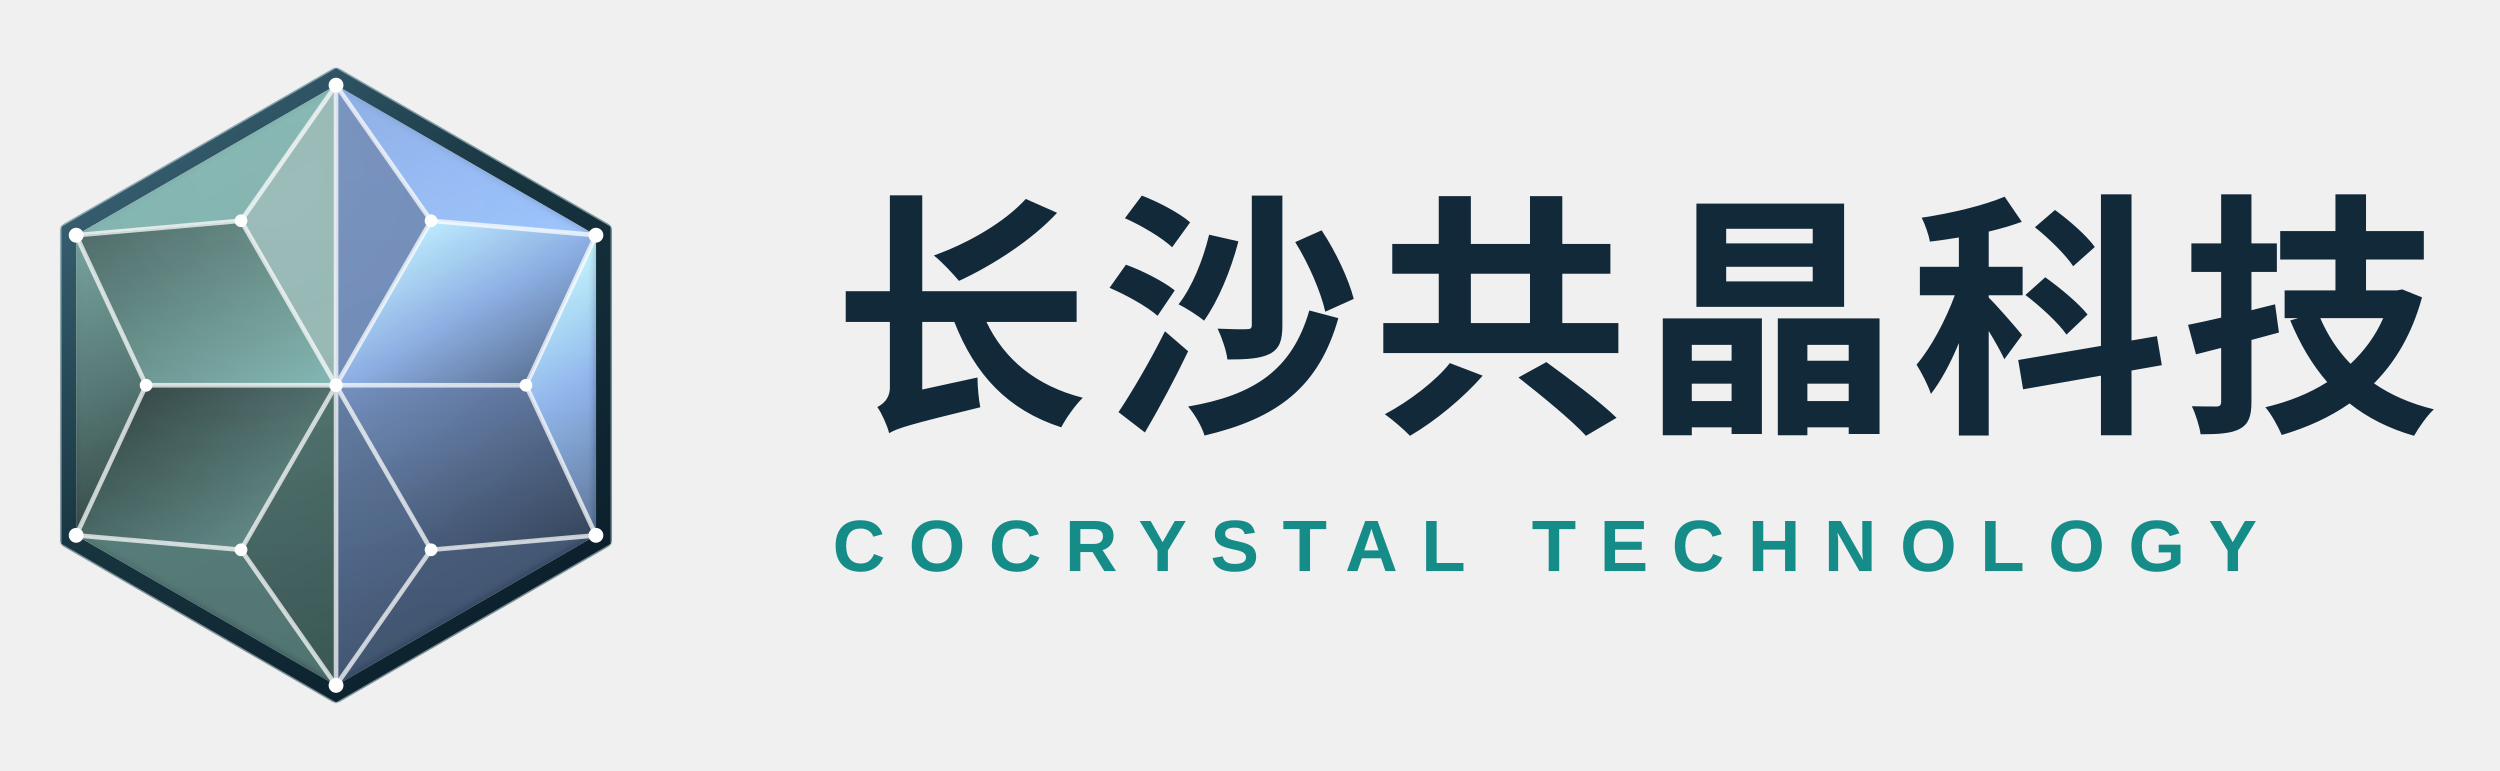
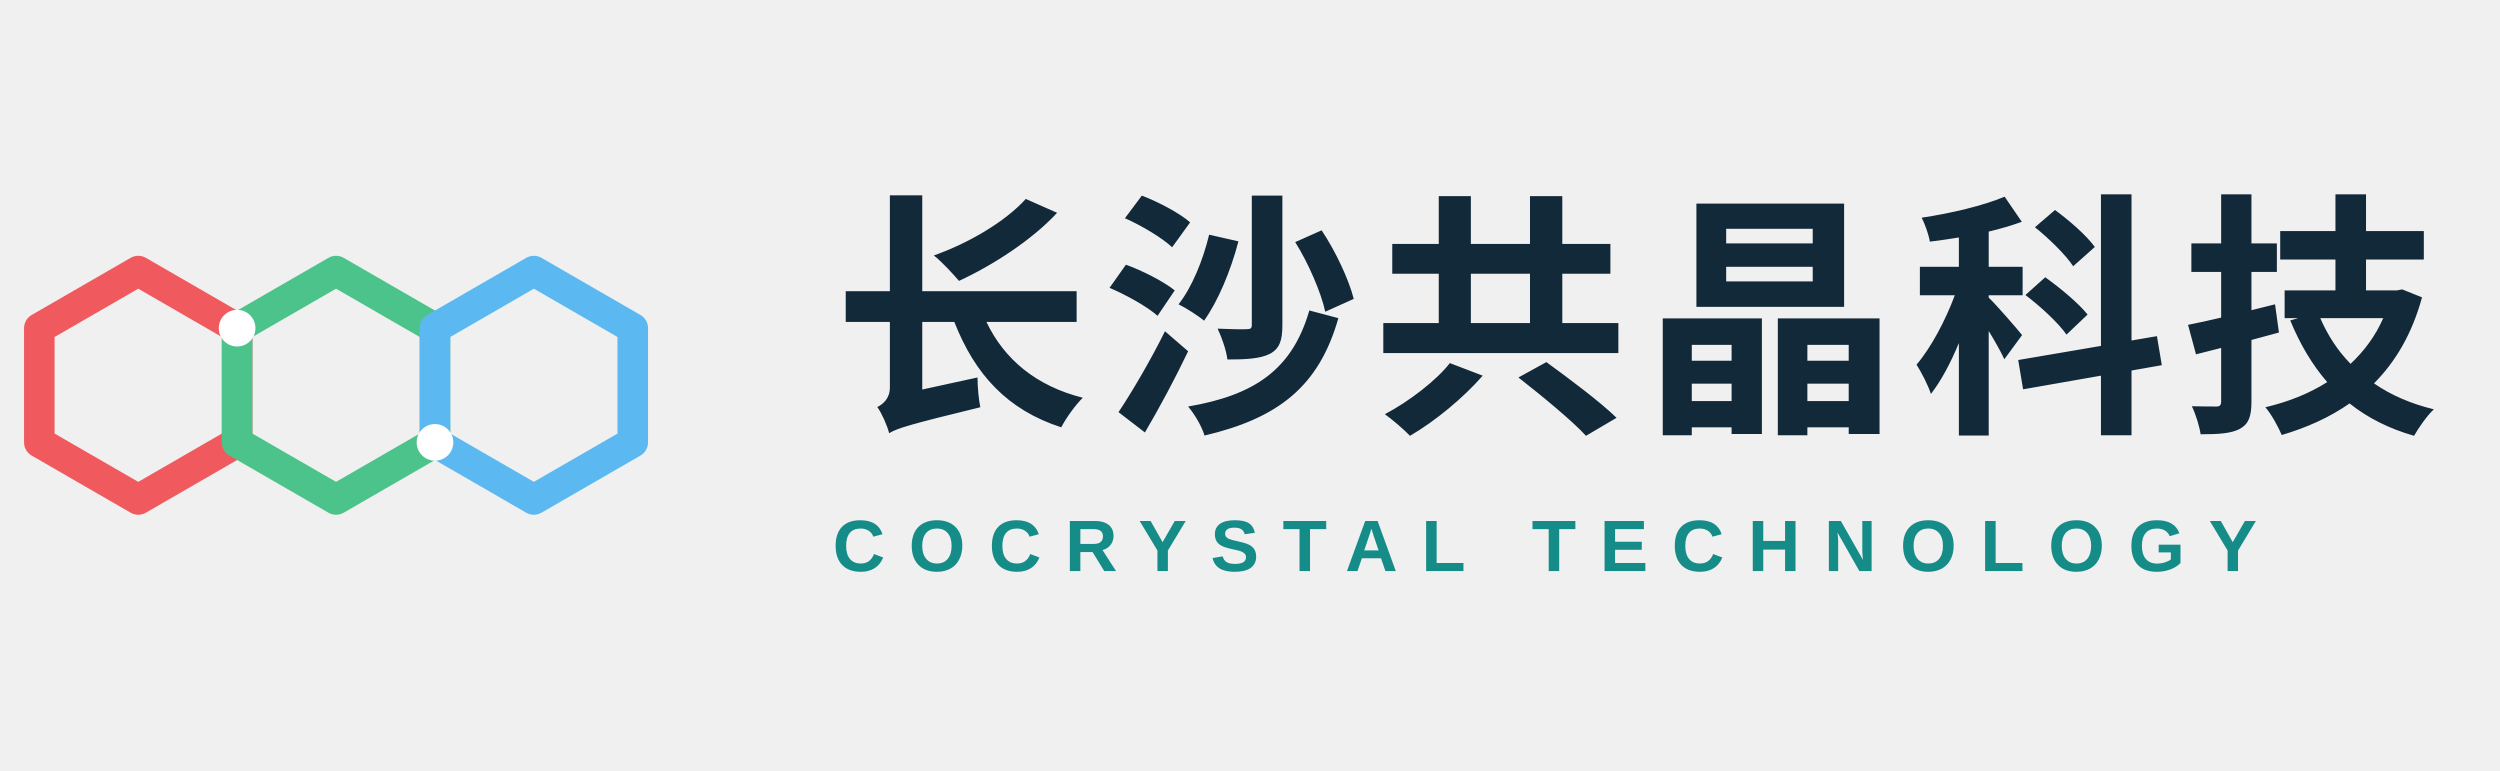
<svg xmlns="http://www.w3.org/2000/svg" viewBox="0 0 584 180" width="584" height="180">
  <g transform="translate(78.5,90) scale(15.5102)">
-     <defs>
-       <linearGradient id="f0" gradientUnits="userSpaceOnUse" x1="0.715" y1="1.245" x2="-0.72" y2="-1.253">
-         <stop offset="0" stop-color="#5C7498" />
-         <stop offset="0.5" stop-color="#8CB0E6" />
-         <stop offset="1" stop-color="#BCECFF" />
-       </linearGradient>
-       <linearGradient id="f1" gradientUnits="userSpaceOnUse" x1="0" y1="0" x2="-1.966" y2="-3.421">
-         <stop offset="0" stop-color="#6E8BB8" />
-         <stop offset="0.455" stop-color="#6F8CB9" />
-         <stop offset="1" stop-color="#718EBC" />
-       </linearGradient>
-       <linearGradient id="f2" gradientUnits="userSpaceOnUse" x1="0" y1="0" x2="-1.966" y2="-3.421">
-         <stop offset="0" stop-color="#96B9B6" />
-         <stop offset="0.577" stop-color="#95B8B5" />
-         <stop offset="1" stop-color="#95B7B4" />
-       </linearGradient>
-       <linearGradient id="f3" gradientUnits="userSpaceOnUse" x1="0" y1="0" x2="-1.962" y2="-3.413">
-         <stop offset="0" stop-color="#83B9B3" />
-         <stop offset="0.516" stop-color="#648E89" />
-         <stop offset="1" stop-color="#496764" />
-       </linearGradient>
-       <linearGradient id="f4" gradientUnits="userSpaceOnUse" x1="0.72" y1="1.253" x2="-0.715" y2="-1.245">
-         <stop offset="0" stop-color="#66908C" />
-         <stop offset="0.5" stop-color="#4C6B68" />
-         <stop offset="1" stop-color="#324745" />
-       </linearGradient>
-       <linearGradient id="f5" gradientUnits="userSpaceOnUse" x1="1.966" y1="3.421" x2="0" y2="0">
-         <stop offset="0" stop-color="#4A5D7B" />
-         <stop offset="0.423" stop-color="#546B8D" />
-         <stop offset="1" stop-color="#637DA5" />
-       </linearGradient>
-       <linearGradient id="f6" gradientUnits="userSpaceOnUse" x1="1.966" y1="3.421" x2="0" y2="0">
-         <stop offset="0" stop-color="#405E5A" />
-         <stop offset="0.545" stop-color="#476764" />
-         <stop offset="1" stop-color="#4D706C" />
-       </linearGradient>
-       <linearGradient id="f7" gradientUnits="userSpaceOnUse" x1="1.962" y1="3.413" x2="0" y2="0">
-         <stop offset="0" stop-color="#39485F" />
-         <stop offset="0.484" stop-color="#566C90" />
-         <stop offset="1" stop-color="#7391C1" />
-       </linearGradient>
-       <linearGradient id="f8" gradientUnits="userSpaceOnUse" x1="-0.004" y1="-0.008" x2="-1.966" y2="-3.421">
-         <stop offset="0" stop-color="#9EC7FF" />
-         <stop offset="0.455" stop-color="#94BAF6" />
-         <stop offset="1" stop-color="#87AAE1" />
-       </linearGradient>
-       <linearGradient id="f9" gradientUnits="userSpaceOnUse" x1="-1.436" y1="-2.498" x2="-1.966" y2="-3.421">
-         <stop offset="0" stop-color="#7EB1AC" />
-         <stop offset="0.664" stop-color="#80B3AE" />
-         <stop offset="1" stop-color="#80B4AF" />
-       </linearGradient>
-       <linearGradient id="f10" gradientUnits="userSpaceOnUse" x1="0.004" y1="0.008" x2="-1.962" y2="-3.413">
-         <stop offset="0" stop-color="#39504D" />
-         <stop offset="0.455" stop-color="#567975" />
-         <stop offset="1" stop-color="#73A29D" />
-       </linearGradient>
-       <linearGradient id="f11" gradientUnits="userSpaceOnUse" x1="1.966" y1="3.421" x2="0.004" y2="0.008">
-         <stop offset="0" stop-color="#597E79" />
-         <stop offset="0.545" stop-color="#5A807C" />
-         <stop offset="1" stop-color="#5B827D" />
-       </linearGradient>
-       <linearGradient id="f12" gradientUnits="userSpaceOnUse" x1="1.966" y1="3.421" x2="1.436" y2="2.498">
-         <stop offset="0" stop-color="#485C79" />
-         <stop offset="0.336" stop-color="#495D7B" />
-         <stop offset="1" stop-color="#4C607F" />
-       </linearGradient>
-       <linearGradient id="f13" gradientUnits="userSpaceOnUse" x1="1.962" y1="3.413" x2="-0.004" y2="-0.008">
-         <stop offset="0" stop-color="#627B9F" />
-         <stop offset="0.545" stop-color="#94BAF1" />
-         <stop offset="1" stop-color="#C6FAFF" />
-       </linearGradient>
-       <clipPath id="cf">
-         <polygon points="4.036,-2.33 0,-4.66 -4.036,-2.33 -4.036,2.33 0,4.66 4.036,2.33" />
-       </clipPath>
-       <linearGradient id="rim" gradientUnits="userSpaceOnUse" x1="-3.6" y1="-3.9" x2="3.2" y2="4.0">
-         <stop offset="0" stop-color="#3C6678" />
-         <stop offset="0.45" stop-color="#17343F" />
-         <stop offset="1" stop-color="#0A1E2A" />
-       </linearGradient>
-       <radialGradient id="spec" cx="0.40" cy="0.18" r="0.72">
-         <stop offset="0" stop-color="#FFFFFF" stop-opacity="0.075" />
-         <stop offset="0.6" stop-color="#FFFFFF" stop-opacity="0.02" />
-         <stop offset="1" stop-color="#FFFFFF" stop-opacity="0" />
-       </radialGradient>
-       <linearGradient id="vig" gradientUnits="userSpaceOnUse" x1="0" y1="-4.4" x2="0" y2="4.6">
-         <stop offset="0" stop-color="#02121C" stop-opacity="0" />
-         <stop offset="0.5" stop-color="#02121C" stop-opacity="0.02" />
-         <stop offset="1" stop-color="#02121C" stop-opacity="0.10" />
-       </linearGradient>
-       <linearGradient id="ish" gradientUnits="userSpaceOnUse" x1="-3.2" y1="-3.8" x2="3.2" y2="3.8">
-         <stop offset="0" stop-color="#08202D" stop-opacity="0.05" />
-         <stop offset="0.45" stop-color="#08202D" stop-opacity="0.20" />
-         <stop offset="1" stop-color="#061A26" stop-opacity="0.62" />
-       </linearGradient>
-       <filter id="ishblur" x="-20%" y="-20%" width="140%" height="140%">
-         <feGaussianBlur stdDeviation="0.062" />
-       </filter>
-     </defs>
-     <g clip-path="url(#cf)">
-       <polygon points="0,0 2.861,0 3.914,-2.26 1.431,-2.478" fill="url(#f0)" />
-       <polygon points="0,0 1.431,-2.478 0,-4.52 0,-4.52" fill="url(#f1)" />
-       <polygon points="0,0 0,-4.52 -1.431,-2.478" fill="url(#f2)" />
-       <polygon points="0,0 -1.431,-2.478 -3.914,-2.26 -2.861,0" fill="url(#f3)" />
-       <polygon points="0,0 -2.861,0 -3.914,2.26 -1.431,2.478" fill="url(#f4)" />
-       <polygon points="0,0 0,4.52 1.431,2.478" fill="url(#f5)" />
-       <polygon points="0,0 -1.431,2.478 0,4.52 0,4.52" fill="url(#f6)" />
-       <polygon points="0,0 1.431,2.478 3.914,2.26 2.861,0" fill="url(#f7)" />
-       <polygon points="3.914,-2.26 0,-4.52 1.431,-2.478" fill="url(#f8)" />
-       <polygon points="0,-4.52 -3.914,-2.26 -1.431,-2.478" fill="url(#f9)" />
-       <polygon points="-3.914,-2.26 -3.914,2.26 -2.861,0" fill="url(#f10)" />
-       <polygon points="-3.914,2.26 0,4.52 -1.431,2.478" fill="url(#f11)" />
-       <polygon points="0,4.52 3.914,2.26 1.431,2.478" fill="url(#f12)" />
-       <polygon points="3.914,2.26 3.914,-2.26 2.861,0" fill="url(#f13)" />
-     </g>
-     <g clip-path="url(#cf)">
-       <rect x="-5.0" y="-5.0" width="10.0" height="10.0" fill="url(#spec)" />
-       <rect x="-5.0" y="-5.0" width="10.0" height="10.0" fill="url(#vig)" />
-       <polygon points="4.036,-2.33 0,-4.66 -4.036,-2.33 -4.036,2.33 0,4.66 4.036,2.33" fill="none" stroke="url(#ish)" stroke-width="0.22" filter="url(#ishblur)" />
-     </g>
-     <g clip-path="url(#cf)" stroke="#FFFFFF" stroke-width="0.07" stroke-linecap="round" opacity="0.72">
-       <line x1="3.914" y1="-2.26" x2="2.861" y2="0" />
-       <line x1="3.914" y1="-2.26" x2="1.431" y2="-2.478" />
-       <line x1="0" y1="-4.52" x2="1.431" y2="-2.478" />
-       <line x1="0" y1="-4.52" x2="-1.431" y2="-2.478" />
-       <line x1="-3.914" y1="-2.26" x2="-1.431" y2="-2.478" />
-       <line x1="-3.914" y1="-2.26" x2="-2.861" y2="0" />
-       <line x1="-3.914" y1="2.26" x2="-2.861" y2="0" />
-       <line x1="-3.914" y1="2.26" x2="-1.431" y2="2.478" />
-       <line x1="0" y1="4.52" x2="-1.431" y2="2.478" />
-       <line x1="0" y1="4.52" x2="1.431" y2="2.478" />
-       <line x1="3.914" y1="2.26" x2="1.431" y2="2.478" />
-       <line x1="3.914" y1="2.26" x2="2.861" y2="0" />
-       <line x1="0" y1="0" x2="2.861" y2="0" />
-       <line x1="0" y1="0" x2="1.431" y2="-2.478" />
-       <line x1="0" y1="0" x2="-1.431" y2="-2.478" />
-       <line x1="0" y1="0" x2="-2.861" y2="0" />
-       <line x1="0" y1="0" x2="-1.431" y2="2.478" />
-       <line x1="0" y1="0" x2="1.431" y2="2.478" />
-       <line x1="0" y1="-4.52" x2="0" y2="4.52" />
-     </g>
-     <polygon points="4.036,-2.33 0,-4.66 -4.036,-2.33 -4.036,2.33 0,4.66 4.036,2.33" fill="none" stroke="url(#rim)" stroke-width="0.24" stroke-linejoin="round" />
-     <polygon points="4.148,-2.395 0,-4.79 -4.148,-2.395 -4.148,2.395 0,4.79 4.148,2.395" fill="none" stroke="#CFE0E4" stroke-width="0.028" opacity="0.55" />
-     <g fill="#FFFFFF">
-       <circle cx="3.914" cy="-2.26" r="0.112" />
-       <circle cx="0" cy="-4.52" r="0.112" />
-       <circle cx="-3.914" cy="-2.26" r="0.112" />
-       <circle cx="-3.914" cy="2.26" r="0.112" />
-       <circle cx="0" cy="4.52" r="0.112" />
-       <circle cx="3.914" cy="2.26" r="0.112" />
-       <circle cx="2.861" cy="0" r="0.096" />
-       <circle cx="1.431" cy="-2.478" r="0.096" />
-       <circle cx="-1.431" cy="-2.478" r="0.096" />
-       <circle cx="-2.861" cy="0" r="0.096" />
-       <circle cx="-1.431" cy="2.478" r="0.096" />
-       <circle cx="1.431" cy="2.478" r="0.096" />
-       <circle cx="0" cy="0" r="0.102" />
-     </g>
+     <polygon points="-2.979,-1.720 -1.490,-0.860 -1.490,0.860 -2.979,1.720 -4.469,0.860 -4.469,-0.860" fill="none" stroke="#F05A5F" stroke-width="0.460" stroke-linejoin="round" />
+     <polygon points="0.000,-1.720 1.490,-0.860 1.490,0.860 0.000,1.720 -1.490,0.860 -1.490,-0.860" fill="none" stroke="#4CC38A" stroke-width="0.460" stroke-linejoin="round" />
+     <polygon points="2.979,-1.720 4.469,-0.860 4.469,0.860 2.979,1.720 1.490,0.860 1.490,-0.860" fill="none" stroke="#5BB8F0" stroke-width="0.460" stroke-linejoin="round" />
+     <circle cx="-1.490" cy="-0.860" r="0.276" fill="#FFFFFF" />
+     <circle cx="1.490" cy="0.860" r="0.276" fill="#FFFFFF" />
  </g>
  <text x="194.5" y="96.4" font-family="'Microsoft YaHei','PingFang SC','Noto Sans SC',sans-serif" font-size="60" font-weight="700" letter-spacing="3" fill="#12293A">长沙共晶科技</text>
  <text x="194.5" y="133.4" font-family="'Helvetica Neue',Arial,sans-serif" font-size="17" font-weight="600" letter-spacing="5.5" fill="#158C87">COCRYSTAL TECHNOLOGY</text>
</svg>
